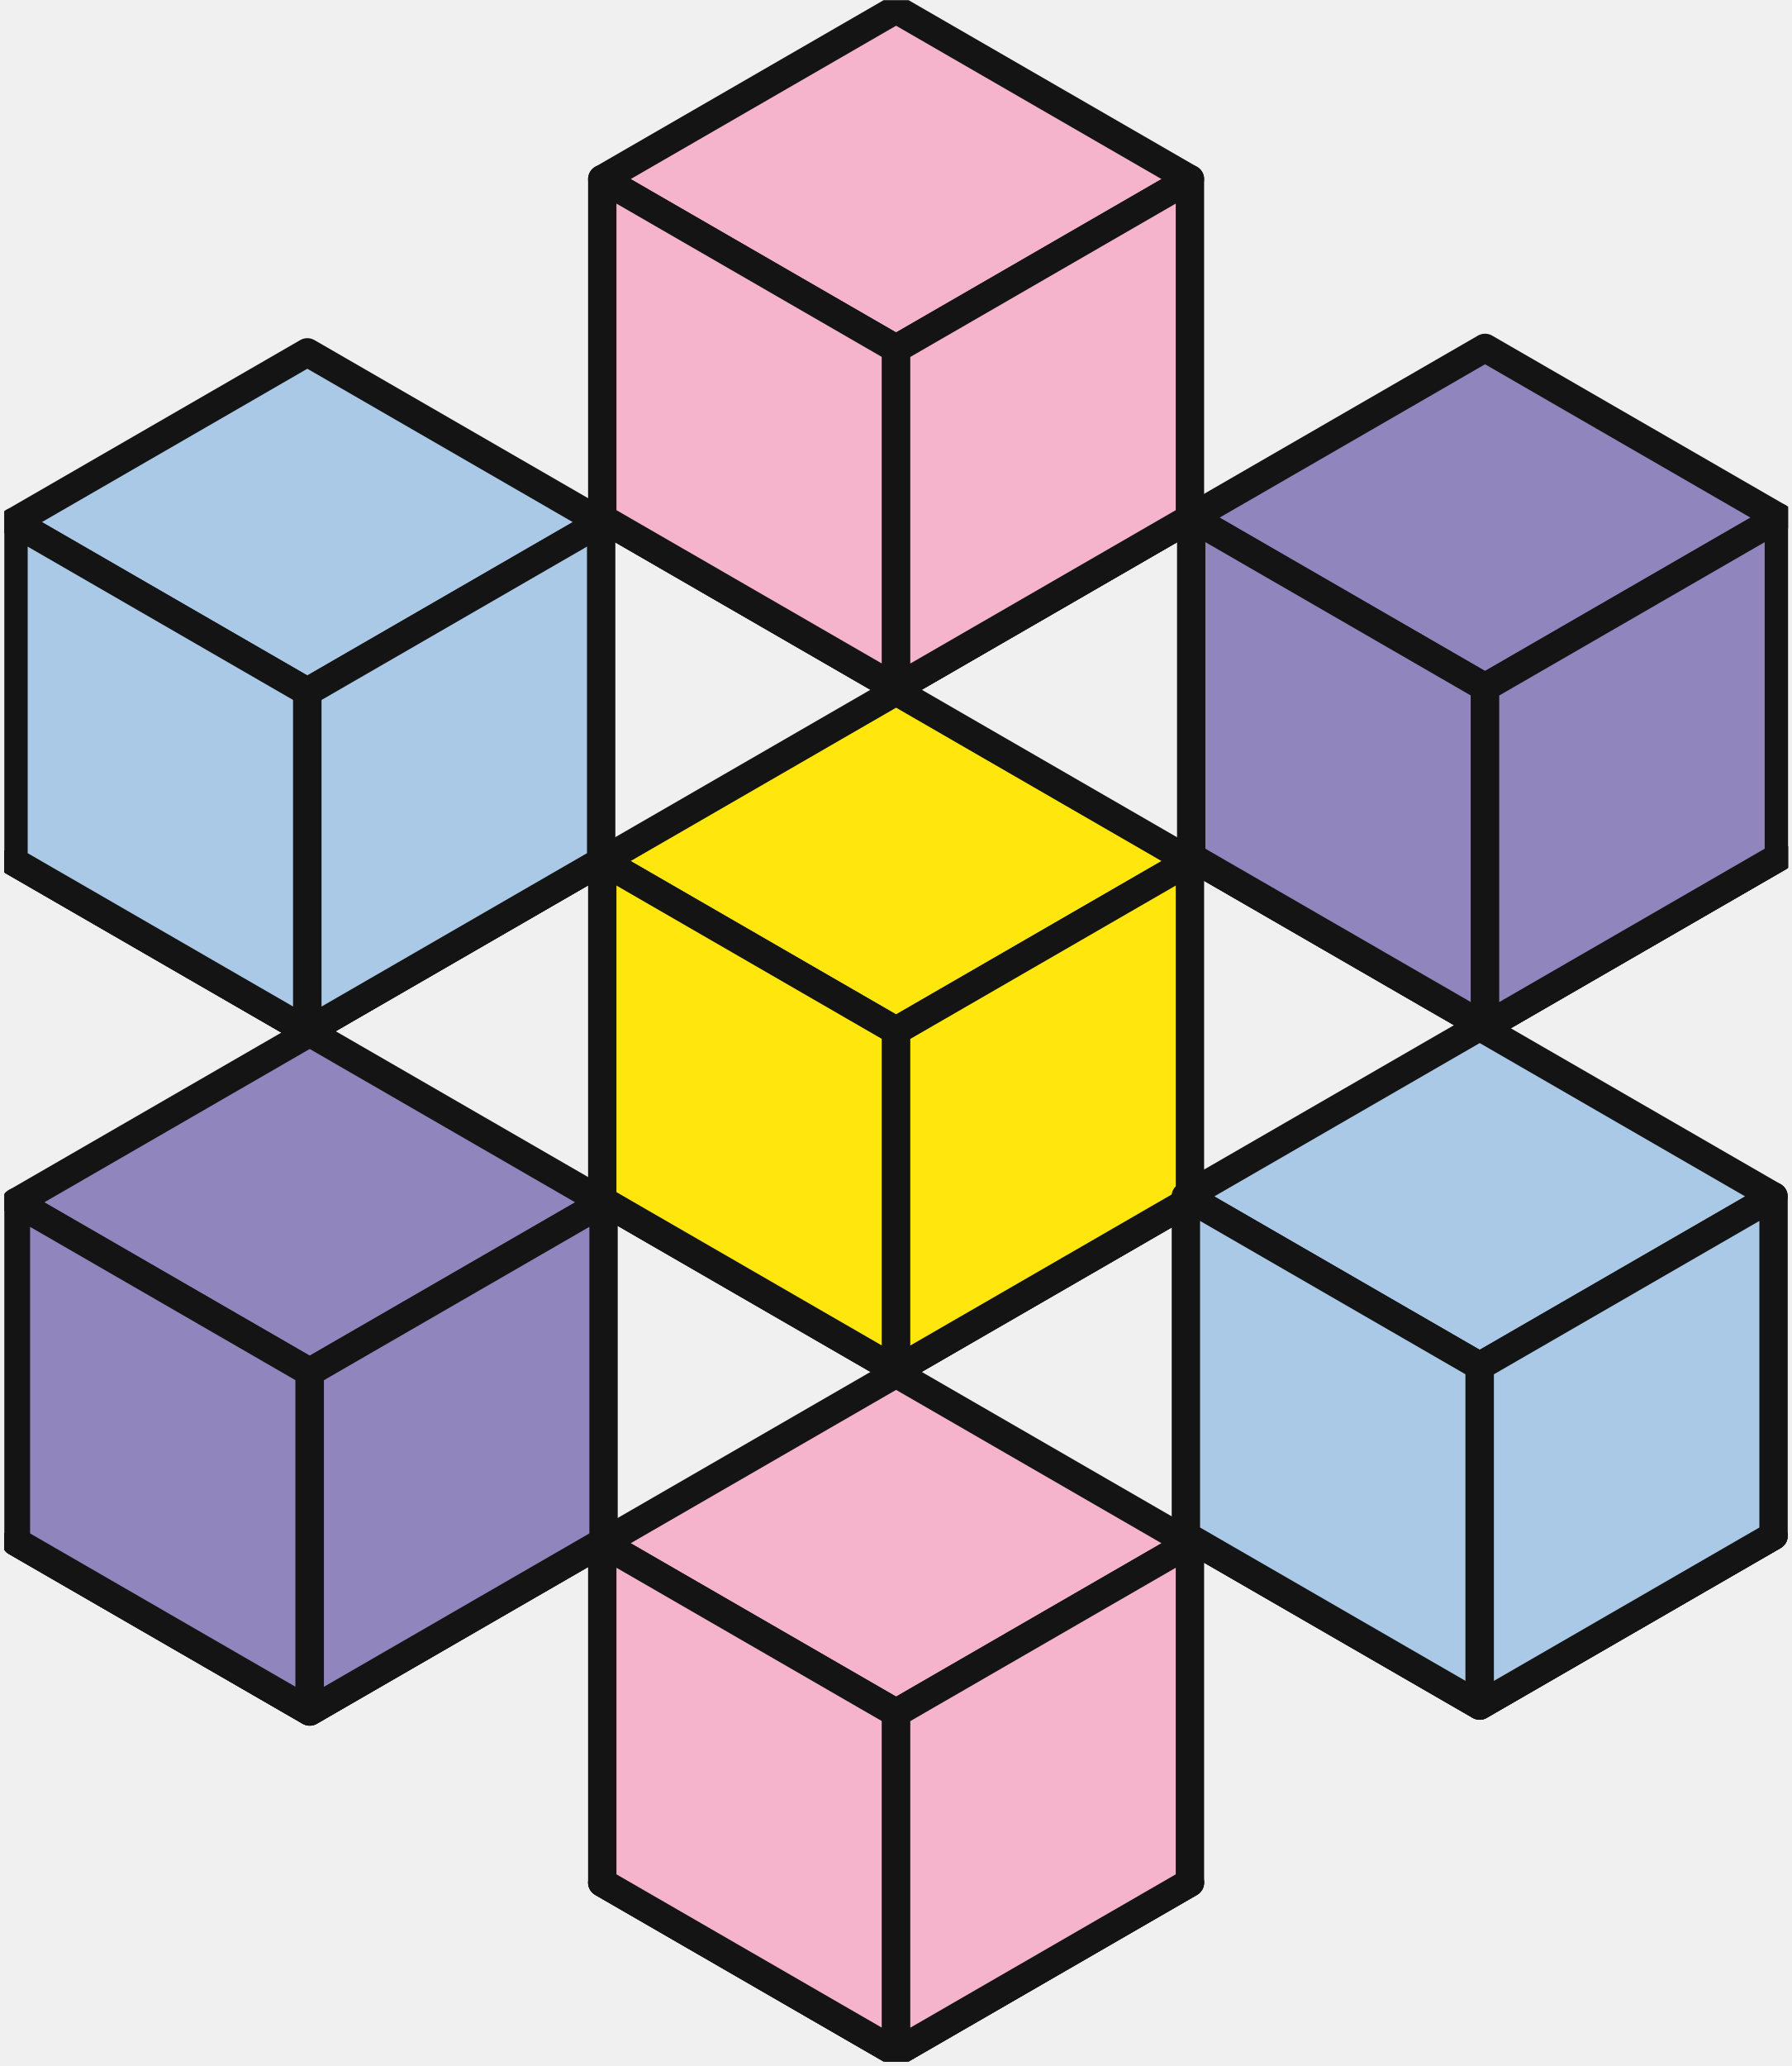
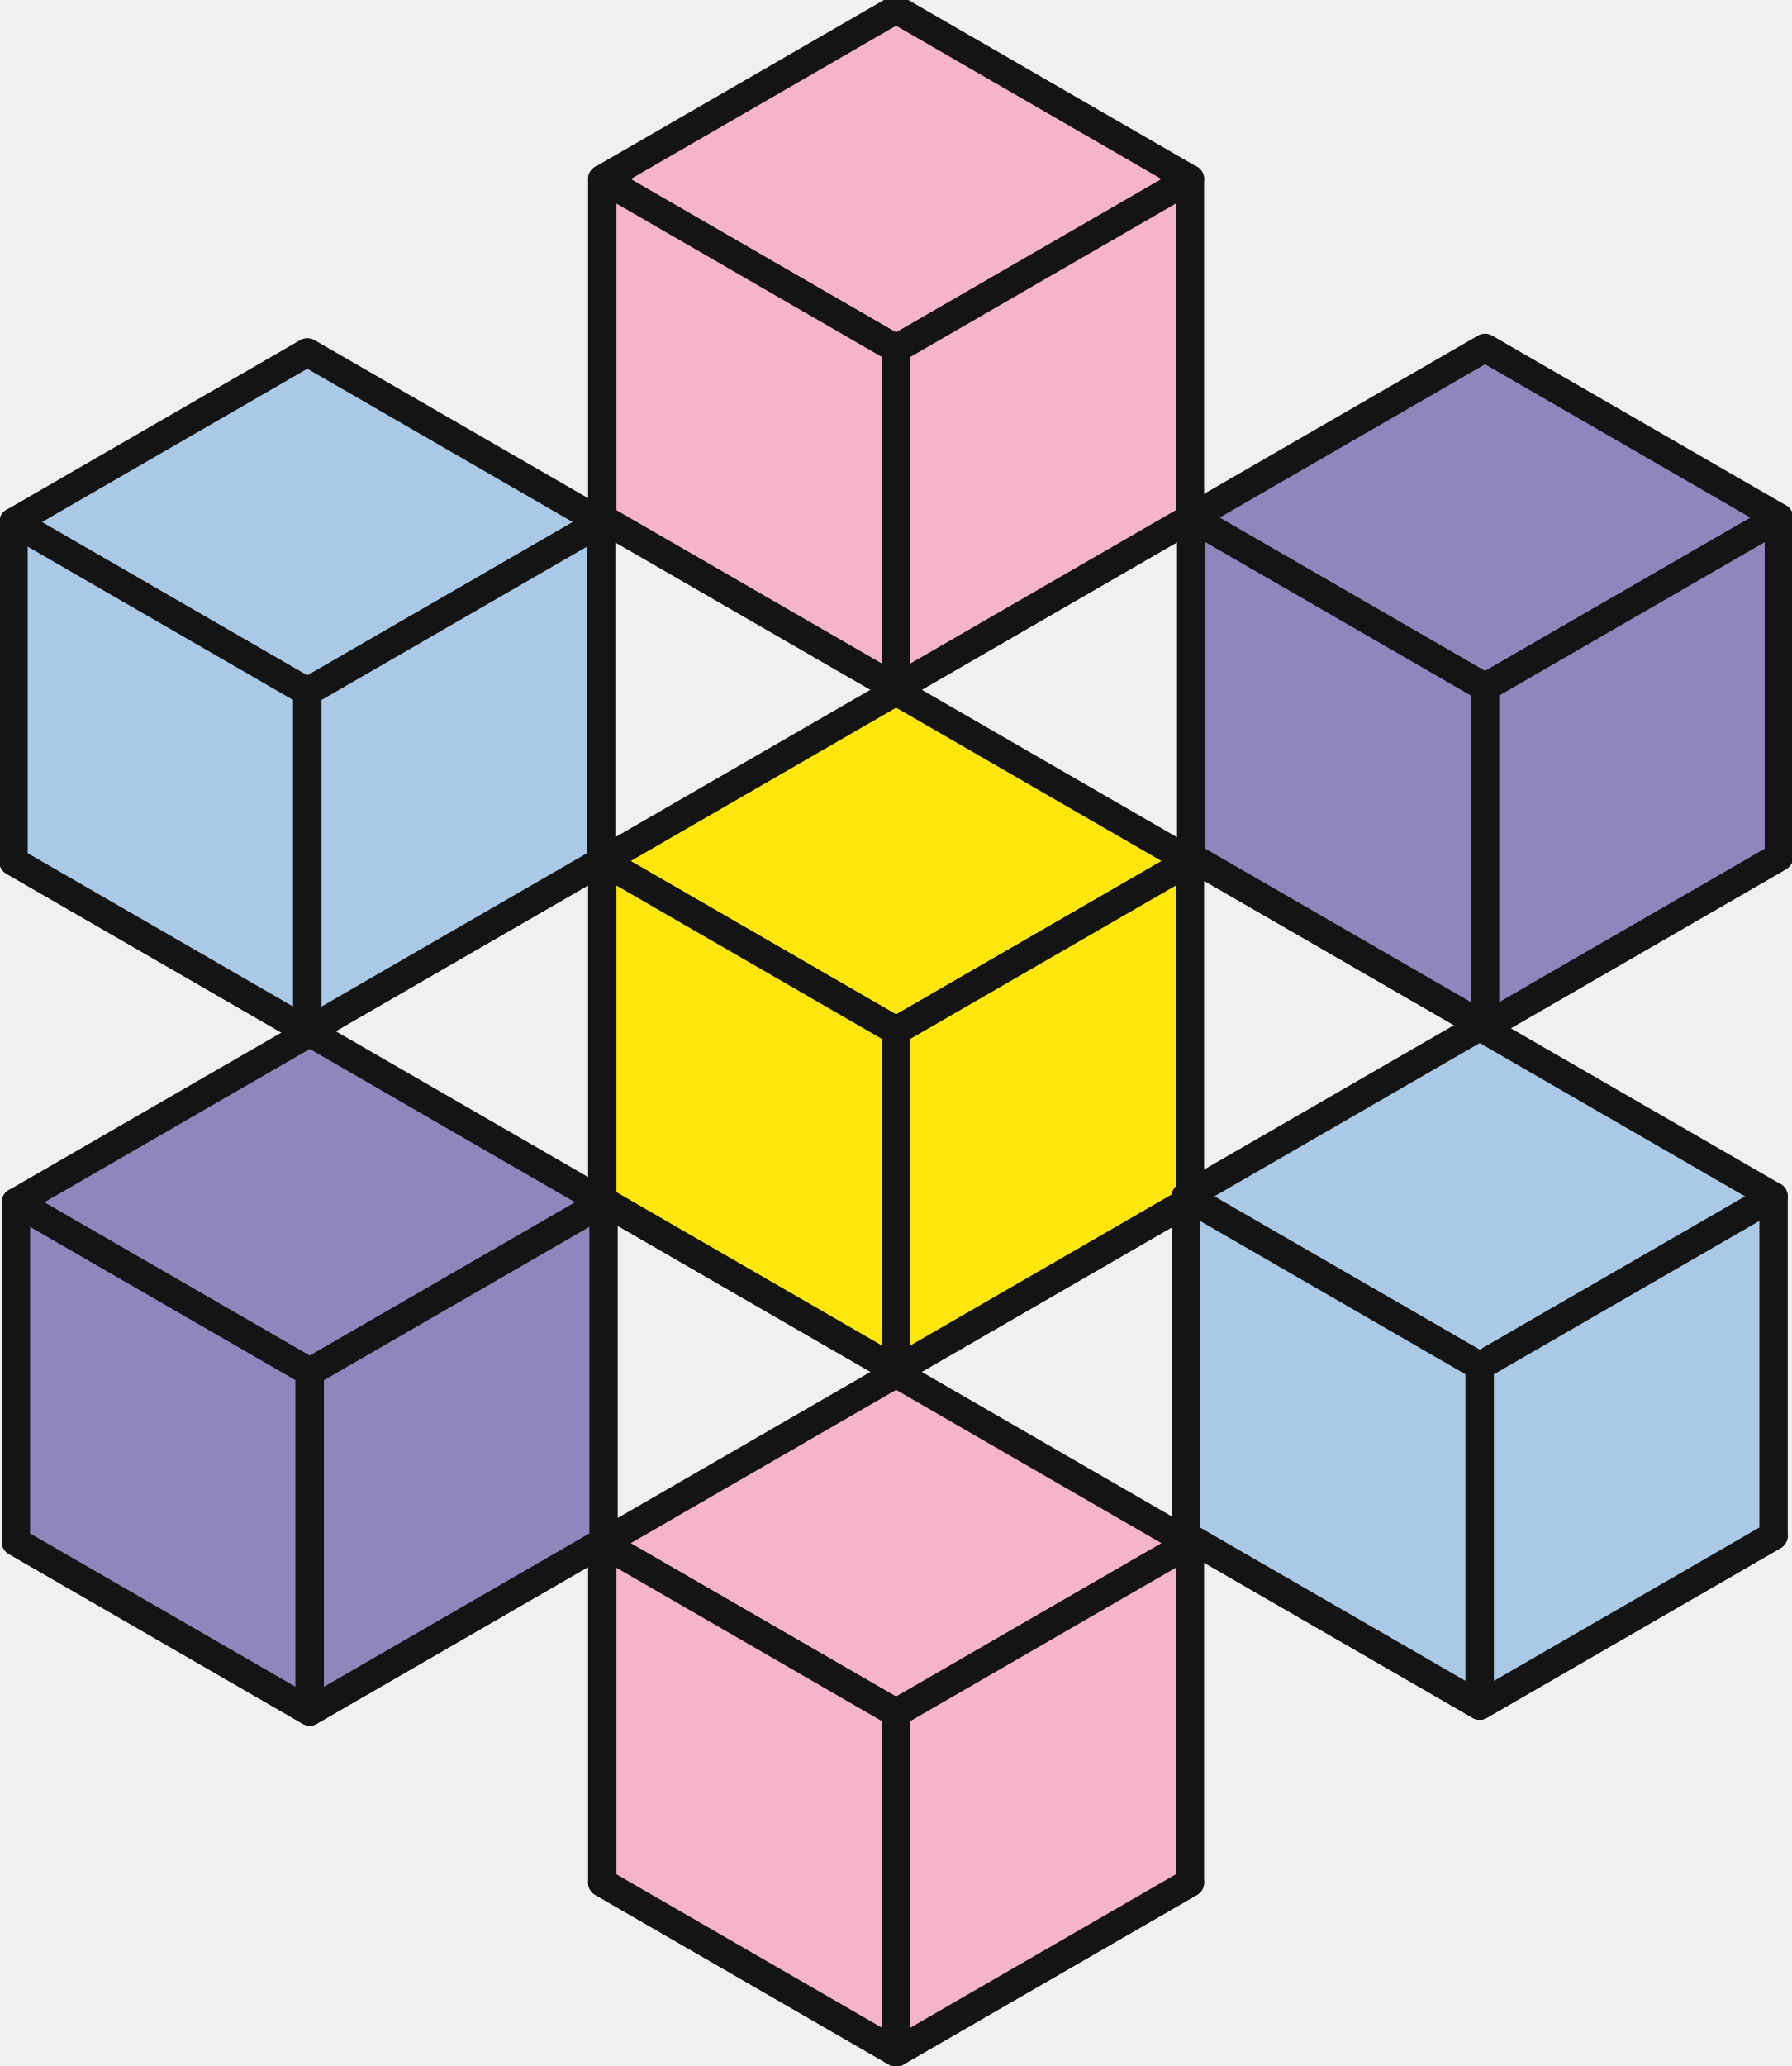
<svg xmlns="http://www.w3.org/2000/svg" width="379" height="437" viewBox="0 0 379 437" fill="none">
-   <g clip-path="url(#clip0_577_1248)">
-     <path d="M251.759 109.673L189.592 145.58L127.425 109.673L189.592 73.766L251.759 109.673Z" fill="#F5B4CB" stroke="#141414" stroke-width="6" stroke-linecap="round" stroke-linejoin="round" />
-     <path d="M251.759 109.673L189.592 145.58L127.425 109.673L189.592 73.766L251.759 109.673Z" fill="#F5B4CB" stroke="#141414" stroke-width="6" stroke-linecap="round" stroke-linejoin="round" />
-     <path d="M251.759 37.884L189.592 73.791L127.425 37.884L189.592 1.977L251.759 37.884Z" fill="#F5B4CB" stroke="#141414" stroke-width="6" stroke-linecap="round" stroke-linejoin="round" />
-     <path d="M189.592 73.775V145.55L127.425 109.643V37.867L189.592 73.775Z" fill="#F5B4CB" stroke="#141414" stroke-width="6" stroke-linecap="round" stroke-linejoin="round" />
-     <path d="M251.758 37.867V109.643L189.592 145.55V73.775L251.758 37.867Z" fill="#F5B4CB" stroke="#141414" stroke-width="6" stroke-linecap="round" stroke-linejoin="round" />
-     <path d="M251.759 253.954L189.592 289.861L127.425 253.954L189.592 218.047L251.759 253.954Z" fill="#FFE70E" stroke="#141414" stroke-width="6" stroke-linecap="round" stroke-linejoin="round" />
-     <path d="M251.759 253.954L189.592 289.861L127.425 253.954L189.592 218.047L251.759 253.954Z" fill="#FFE70E" stroke="#141414" stroke-width="6" stroke-linecap="round" stroke-linejoin="round" />
-     <path d="M251.759 182.134L189.592 218.041L127.425 182.134L189.592 146.227L251.759 182.134Z" fill="#FFE70E" stroke="#141414" stroke-width="6" stroke-linecap="round" stroke-linejoin="round" />
-     <path d="M189.592 218.024V289.8L127.425 253.893V182.117L189.592 218.024Z" fill="#FFE70E" stroke="#141414" stroke-width="6" stroke-linecap="round" stroke-linejoin="round" />
-     <path d="M251.758 182.117V253.893L189.592 289.8V218.024L251.758 182.117Z" fill="#FFE70E" stroke="#141414" stroke-width="6" stroke-linecap="round" stroke-linejoin="round" />
-     <path d="M376.364 181.282L314.197 217.19L252.031 181.282L314.197 145.375L376.364 181.282Z" fill="#9185BE" stroke="#141414" stroke-width="6" stroke-linecap="round" stroke-linejoin="round" />
-     <path d="M376.364 181.282L314.197 217.19L252.031 181.282L314.197 145.375L376.364 181.282Z" fill="#9185BE" stroke="#141414" stroke-width="6" stroke-linecap="round" stroke-linejoin="round" />
-     <path d="M376.364 109.493L314.197 145.4L252.031 109.493L314.197 73.586L376.364 109.493Z" fill="#9185BE" stroke="#141414" stroke-width="6" stroke-linecap="round" stroke-linejoin="round" />
-     <path d="M314.197 145.384V217.159L252.031 181.252V109.477L314.197 145.384Z" fill="#9185BE" stroke="#141414" stroke-width="6" stroke-linecap="round" stroke-linejoin="round" />
-     <path d="M376.364 109.477V181.252L314.197 217.159V145.384L376.364 109.477Z" fill="#9185BE" stroke="#141414" stroke-width="6" stroke-linecap="round" stroke-linejoin="round" />
-     <path d="M375.236 324.86L313.069 360.768L250.902 324.86L313.069 288.953L375.236 324.86Z" fill="#AAC9E7" stroke="#141414" stroke-width="6" stroke-linecap="round" stroke-linejoin="round" />
-     <path d="M375.236 324.86L313.069 360.768L250.902 324.86L313.069 288.953L375.236 324.86Z" fill="#AAC9E7" stroke="#141414" stroke-width="6" stroke-linecap="round" stroke-linejoin="round" />
-     <path d="M375.236 253.071L313.069 288.979L250.902 253.071L313.069 217.164L375.236 253.071Z" fill="#AAC9E7" stroke="#141414" stroke-width="6" stroke-linecap="round" stroke-linejoin="round" />
-     <path d="M313.069 288.962V360.738L250.902 324.83V253.055L313.069 288.962Z" fill="#AAC9E7" stroke="#141414" stroke-width="6" stroke-linecap="round" stroke-linejoin="round" />
-     <path d="M375.236 253.055V324.83L313.069 360.738V288.962L375.236 253.055Z" fill="#AAC9E7" stroke="#141414" stroke-width="6" stroke-linecap="round" stroke-linejoin="round" />
-     <path d="M127.192 182.228L65.025 218.135L2.858 182.228L65.025 146.32L127.192 182.228Z" fill="#AAC9E7" stroke="#141414" stroke-width="6" stroke-linecap="round" stroke-linejoin="round" />
-     <path d="M127.192 182.228L65.025 218.135L2.858 182.228L65.025 146.32L127.192 182.228Z" fill="#AAC9E7" stroke="#141414" stroke-width="6" stroke-linecap="round" stroke-linejoin="round" />
-     <path d="M127.192 110.439L65.025 146.346L2.858 110.439L65.025 74.531L127.192 110.439Z" fill="#AAC9E7" stroke="#141414" stroke-width="6" stroke-linecap="round" stroke-linejoin="round" />
-     <path d="M65.025 146.329V218.105L2.858 182.198V110.422L65.025 146.329Z" fill="#AAC9E7" stroke="#141414" stroke-width="6" stroke-linecap="round" stroke-linejoin="round" />
-     <path d="M127.192 110.422V182.198L65.025 218.105V146.329L127.192 110.422Z" fill="#AAC9E7" stroke="#141414" stroke-width="6" stroke-linecap="round" stroke-linejoin="round" />
-     <path d="M127.697 326.11L65.53 362.018L3.363 326.11L65.53 290.203L127.697 326.11Z" fill="#9185BE" stroke="#141414" stroke-width="6" stroke-linecap="round" stroke-linejoin="round" />
-     <path d="M127.697 326.11L65.53 362.018L3.363 326.11L65.53 290.203L127.697 326.11Z" fill="#9185BE" stroke="#141414" stroke-width="6" stroke-linecap="round" stroke-linejoin="round" />
-     <path d="M127.697 254.321L65.53 290.229L3.363 254.321L65.53 218.414L127.697 254.321Z" fill="#9185BE" stroke="#141414" stroke-width="6" stroke-linecap="round" stroke-linejoin="round" />
-     <path d="M65.53 290.212V361.988L3.363 326.08V254.305L65.53 290.212Z" fill="#9185BE" stroke="#141414" stroke-width="6" stroke-linecap="round" stroke-linejoin="round" />
-     <path d="M127.696 254.305V326.08L65.53 361.988V290.212L127.696 254.305Z" fill="#9185BE" stroke="#141414" stroke-width="6" stroke-linecap="round" stroke-linejoin="round" />
-     <path d="M251.759 398.22L189.592 434.127L127.425 398.22L189.592 362.312L251.759 398.22Z" fill="#F5B4CB" stroke="#141414" stroke-width="6" stroke-linecap="round" stroke-linejoin="round" />
-     <path d="M251.759 398.22L189.592 434.127L127.425 398.22L189.592 362.312L251.759 398.22Z" fill="#F5B4CB" stroke="#141414" stroke-width="6" stroke-linecap="round" stroke-linejoin="round" />
-     <path d="M251.759 326.431L189.592 362.338L127.425 326.431L189.592 290.523L251.759 326.431Z" fill="#F5B4CB" stroke="#141414" stroke-width="6" stroke-linecap="round" stroke-linejoin="round" />
-     <path d="M189.592 362.321V434.097L127.425 398.19V326.414L189.592 362.321Z" fill="#F5B4CB" stroke="#141414" stroke-width="6" stroke-linecap="round" stroke-linejoin="round" />
-     <path d="M251.758 326.414V398.19L189.592 434.097V362.321L251.758 326.414Z" fill="#F5B4CB" stroke="#141414" stroke-width="6" stroke-linecap="round" stroke-linejoin="round" />
-   </g>
-   <defs>
-     <clipPath id="clip0_577_1248">
-       <rect width="377.396" height="436.023" fill="white" transform="translate(0.913086 0.0390625)" />
-     </clipPath>
-   </defs>
+   <path d="M251.759 109.673L189.592 145.58L127.425 109.673L189.592 73.766L251.759 109.673Z" fill="#F5B4CB" stroke="#141414" stroke-width="6" stroke-linecap="round" stroke-linejoin="round" />
+   <path d="M251.759 37.884L189.592 73.791L127.425 37.884L189.592 1.977L251.759 37.884Z" fill="#F5B4CB" stroke="#141414" stroke-width="6" stroke-linecap="round" stroke-linejoin="round" />
+   <path d="M189.592 73.775V145.55L127.425 109.643V37.867L189.592 73.775Z" fill="#F5B4CB" stroke="#141414" stroke-width="6" stroke-linecap="round" stroke-linejoin="round" />
+   <path d="M251.758 37.867V109.643L189.592 145.55V73.775L251.758 37.867Z" fill="#F5B4CB" stroke="#141414" stroke-width="6" stroke-linecap="round" stroke-linejoin="round" />
+   <path d="M251.759 253.954L189.592 289.861L127.425 253.954L189.592 218.047L251.759 253.954Z" fill="#FFE70E" stroke="#141414" stroke-width="6" stroke-linecap="round" stroke-linejoin="round" />
+   <path d="M251.759 182.134L189.592 218.041L127.425 182.134L189.592 146.227L251.759 182.134Z" fill="#FFE70E" stroke="#141414" stroke-width="6" stroke-linecap="round" stroke-linejoin="round" />
+   <path d="M189.592 218.024V289.8L127.425 253.893V182.117L189.592 218.024Z" fill="#FFE70E" stroke="#141414" stroke-width="6" stroke-linecap="round" stroke-linejoin="round" />
+   <path d="M251.758 182.117V253.893L189.592 289.8V218.024L251.758 182.117Z" fill="#FFE70E" stroke="#141414" stroke-width="6" stroke-linecap="round" stroke-linejoin="round" />
+   <path d="M376.364 181.282L314.197 217.19L252.031 181.282L314.197 145.375L376.364 181.282Z" fill="#9185BE" stroke="#141414" stroke-width="6" stroke-linecap="round" stroke-linejoin="round" />
+   <path d="M376.364 109.493L314.197 145.4L252.031 109.493L314.197 73.586L376.364 109.493Z" fill="#9185BE" stroke="#141414" stroke-width="6" stroke-linecap="round" stroke-linejoin="round" />
+   <path d="M314.197 145.384V217.159L252.031 181.252V109.477L314.197 145.384Z" fill="#9185BE" stroke="#141414" stroke-width="6" stroke-linecap="round" stroke-linejoin="round" />
+   <path d="M376.364 109.477V181.252L314.197 217.159V145.384L376.364 109.477Z" fill="#9185BE" stroke="#141414" stroke-width="6" stroke-linecap="round" stroke-linejoin="round" />
+   <path d="M375.236 324.86L313.069 360.768L250.902 324.86L313.069 288.953L375.236 324.86Z" fill="#AAC9E7" stroke="#141414" stroke-width="6" stroke-linecap="round" stroke-linejoin="round" />
+   <path d="M375.236 253.071L313.069 288.979L250.902 253.071L313.069 217.164L375.236 253.071Z" fill="#AAC9E7" stroke="#141414" stroke-width="6" stroke-linecap="round" stroke-linejoin="round" />
+   <path d="M313.069 288.962V360.738L250.902 324.83V253.055L313.069 288.962Z" fill="#AAC9E7" stroke="#141414" stroke-width="6" stroke-linecap="round" stroke-linejoin="round" />
+   <path d="M375.236 253.055V324.83L313.069 360.738V288.962L375.236 253.055Z" fill="#AAC9E7" stroke="#141414" stroke-width="6" stroke-linecap="round" stroke-linejoin="round" />
+   <path d="M127.192 182.228L65.025 218.135L2.858 182.228L65.025 146.32L127.192 182.228Z" fill="#AAC9E7" stroke="#141414" stroke-width="6" stroke-linecap="round" stroke-linejoin="round" />
+   <path d="M127.192 110.439L65.025 146.346L2.858 110.439L65.025 74.531L127.192 110.439Z" fill="#AAC9E7" stroke="#141414" stroke-width="6" stroke-linecap="round" stroke-linejoin="round" />
+   <path d="M65.025 146.329V218.105L2.858 182.198V110.422L65.025 146.329Z" fill="#AAC9E7" stroke="#141414" stroke-width="6" stroke-linecap="round" stroke-linejoin="round" />
+   <path d="M127.192 110.422V182.198L65.025 218.105V146.329L127.192 110.422Z" fill="#AAC9E7" stroke="#141414" stroke-width="6" stroke-linecap="round" stroke-linejoin="round" />
+   <path d="M127.697 326.11L65.53 362.018L3.363 326.11L65.53 290.203L127.697 326.11Z" fill="#9185BE" stroke="#141414" stroke-width="6" stroke-linecap="round" stroke-linejoin="round" />
+   <path d="M127.697 254.321L65.53 290.229L3.363 254.321L65.53 218.414L127.697 254.321Z" fill="#9185BE" stroke="#141414" stroke-width="6" stroke-linecap="round" stroke-linejoin="round" />
+   <path d="M65.53 290.212V361.988L3.363 326.08V254.305L65.53 290.212Z" fill="#9185BE" stroke="#141414" stroke-width="6" stroke-linecap="round" stroke-linejoin="round" />
+   <path d="M127.696 254.305V326.08L65.53 361.988V290.212L127.696 254.305Z" fill="#9185BE" stroke="#141414" stroke-width="6" stroke-linecap="round" stroke-linejoin="round" />
+   <path d="M251.759 398.22L189.592 434.127L127.425 398.22L189.592 362.312L251.759 398.22Z" fill="#F5B4CB" stroke="#141414" stroke-width="6" stroke-linecap="round" stroke-linejoin="round" />
+   <path d="M251.759 326.431L189.592 362.338L127.425 326.431L189.592 290.523L251.759 326.431Z" fill="#F5B4CB" stroke="#141414" stroke-width="6" stroke-linecap="round" stroke-linejoin="round" />
+   <path d="M189.592 362.321V434.097L127.425 398.19V326.414L189.592 362.321Z" fill="#F5B4CB" stroke="#141414" stroke-width="6" stroke-linecap="round" stroke-linejoin="round" />
+   <path d="M251.758 326.414V398.19L189.592 434.097V362.321L251.758 326.414Z" fill="#F5B4CB" stroke="#141414" stroke-width="6" stroke-linecap="round" stroke-linejoin="round" />
</svg>
